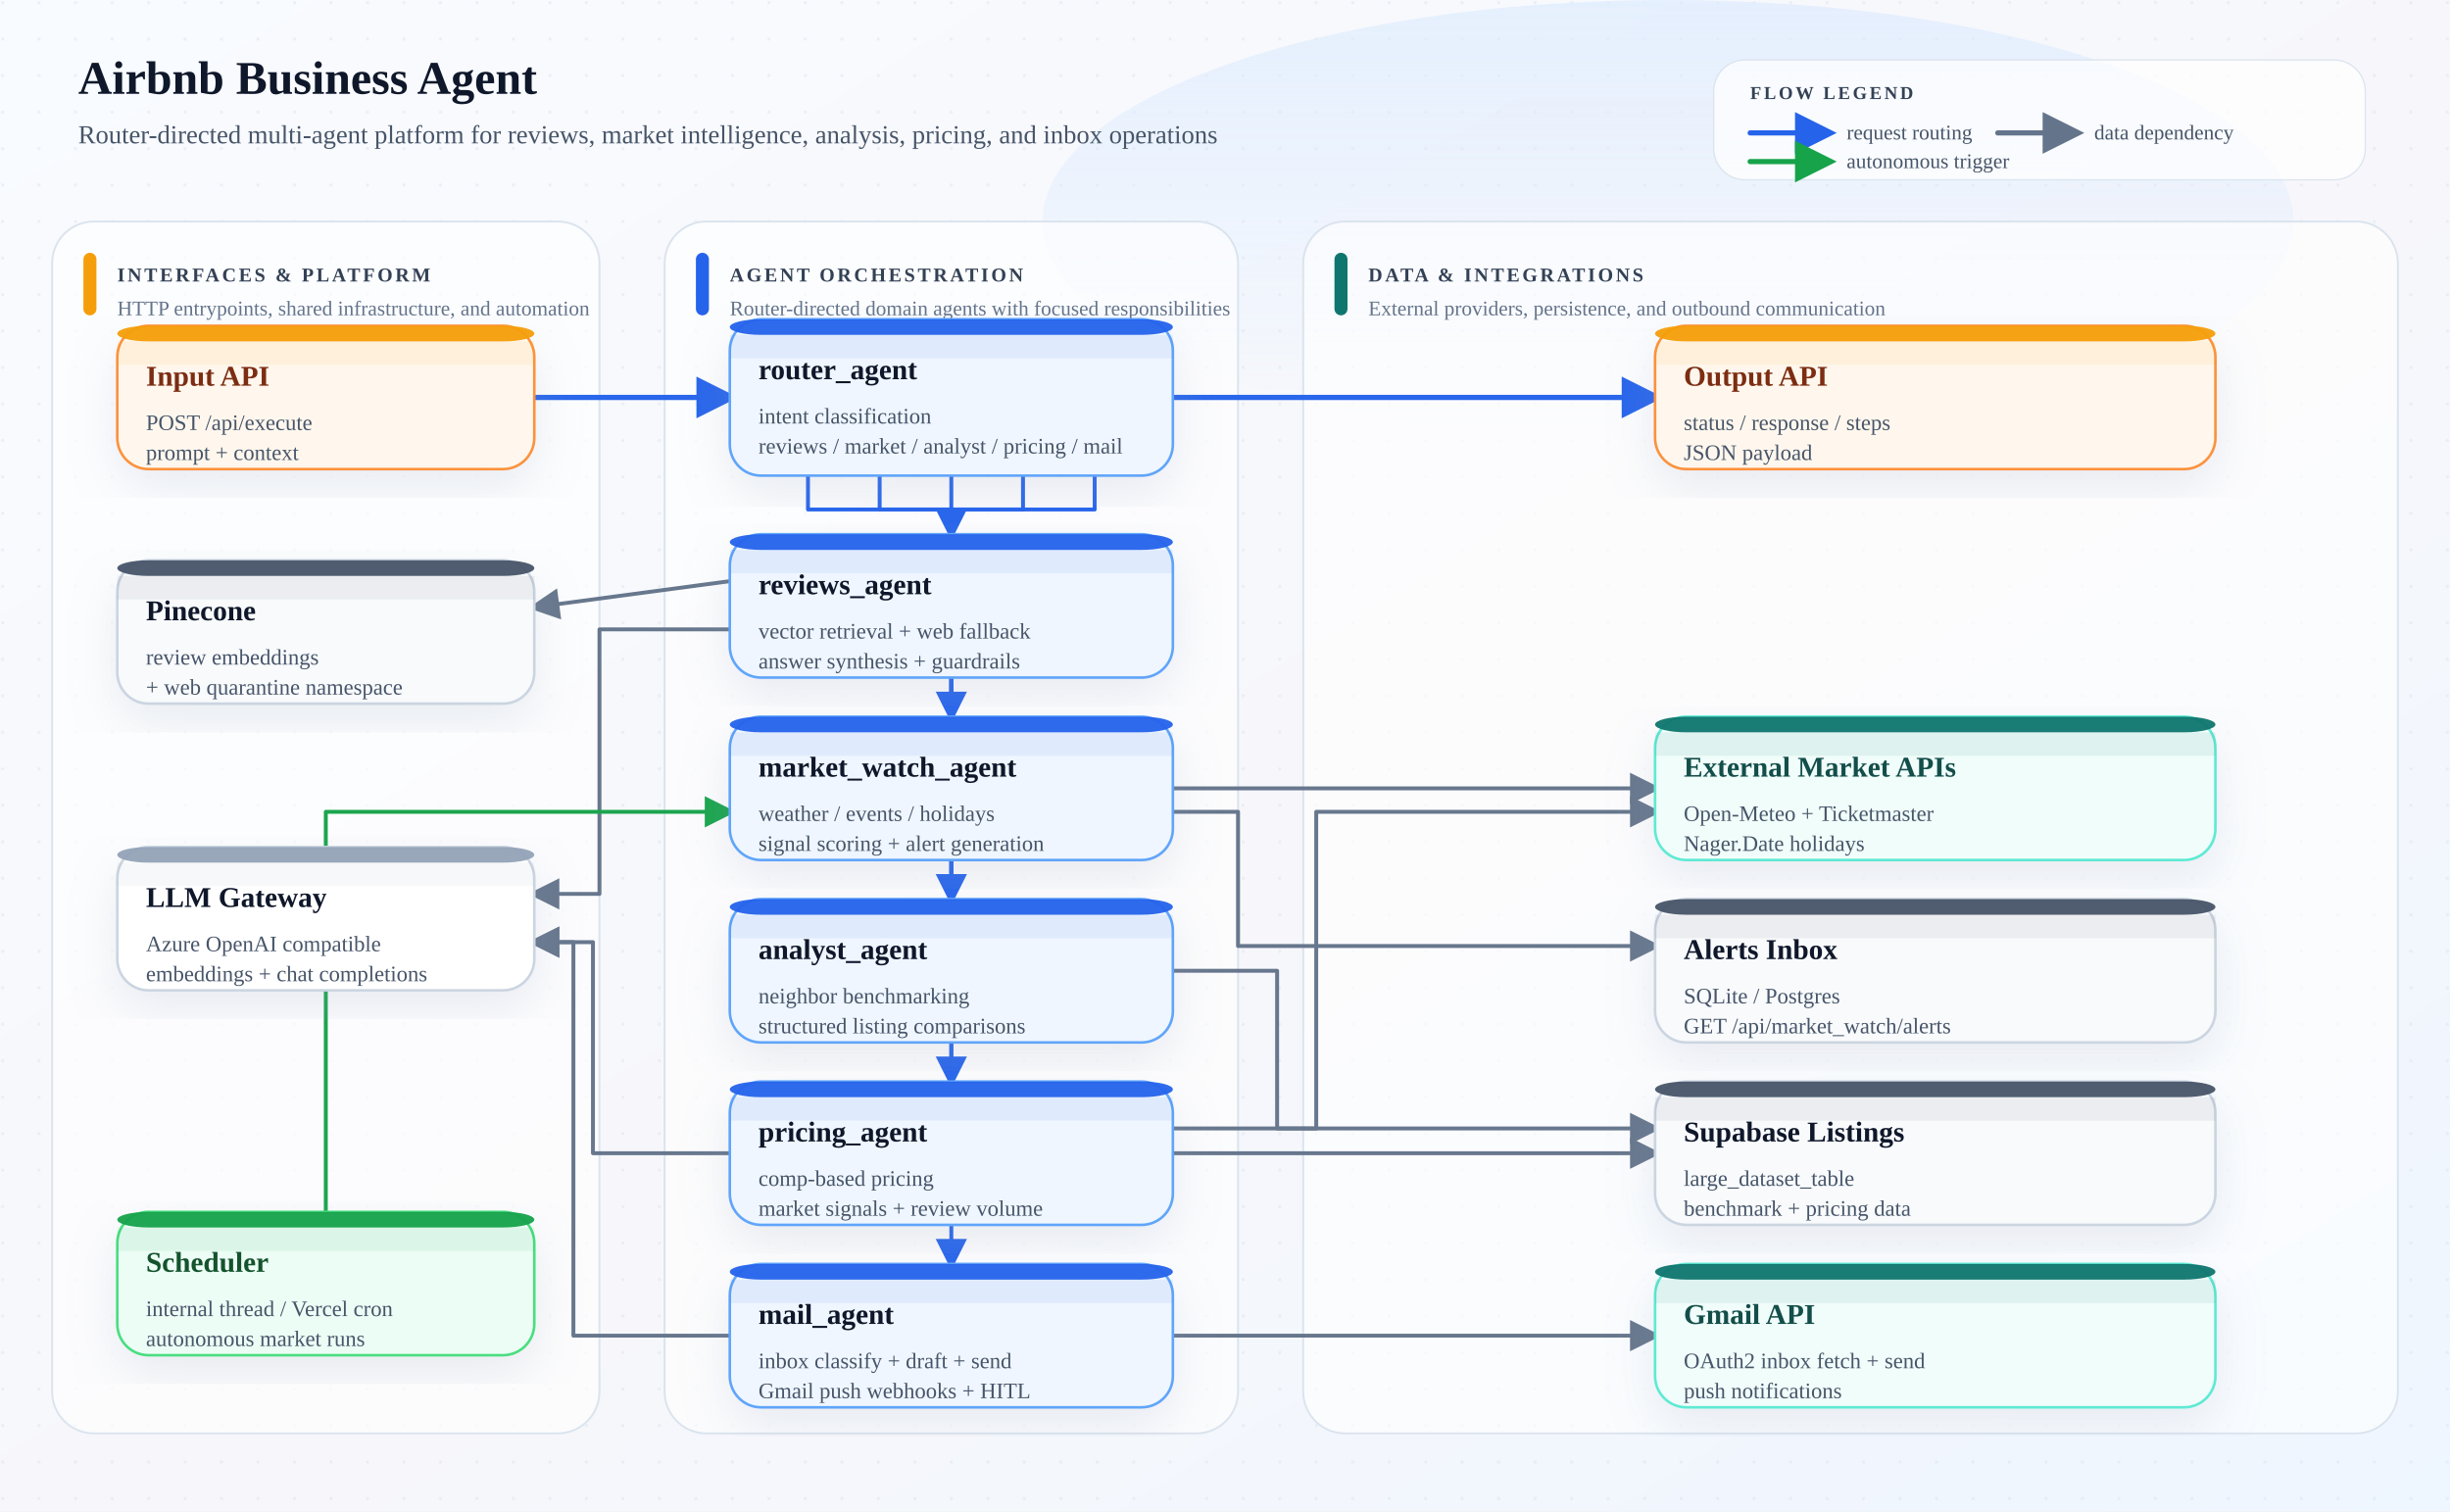
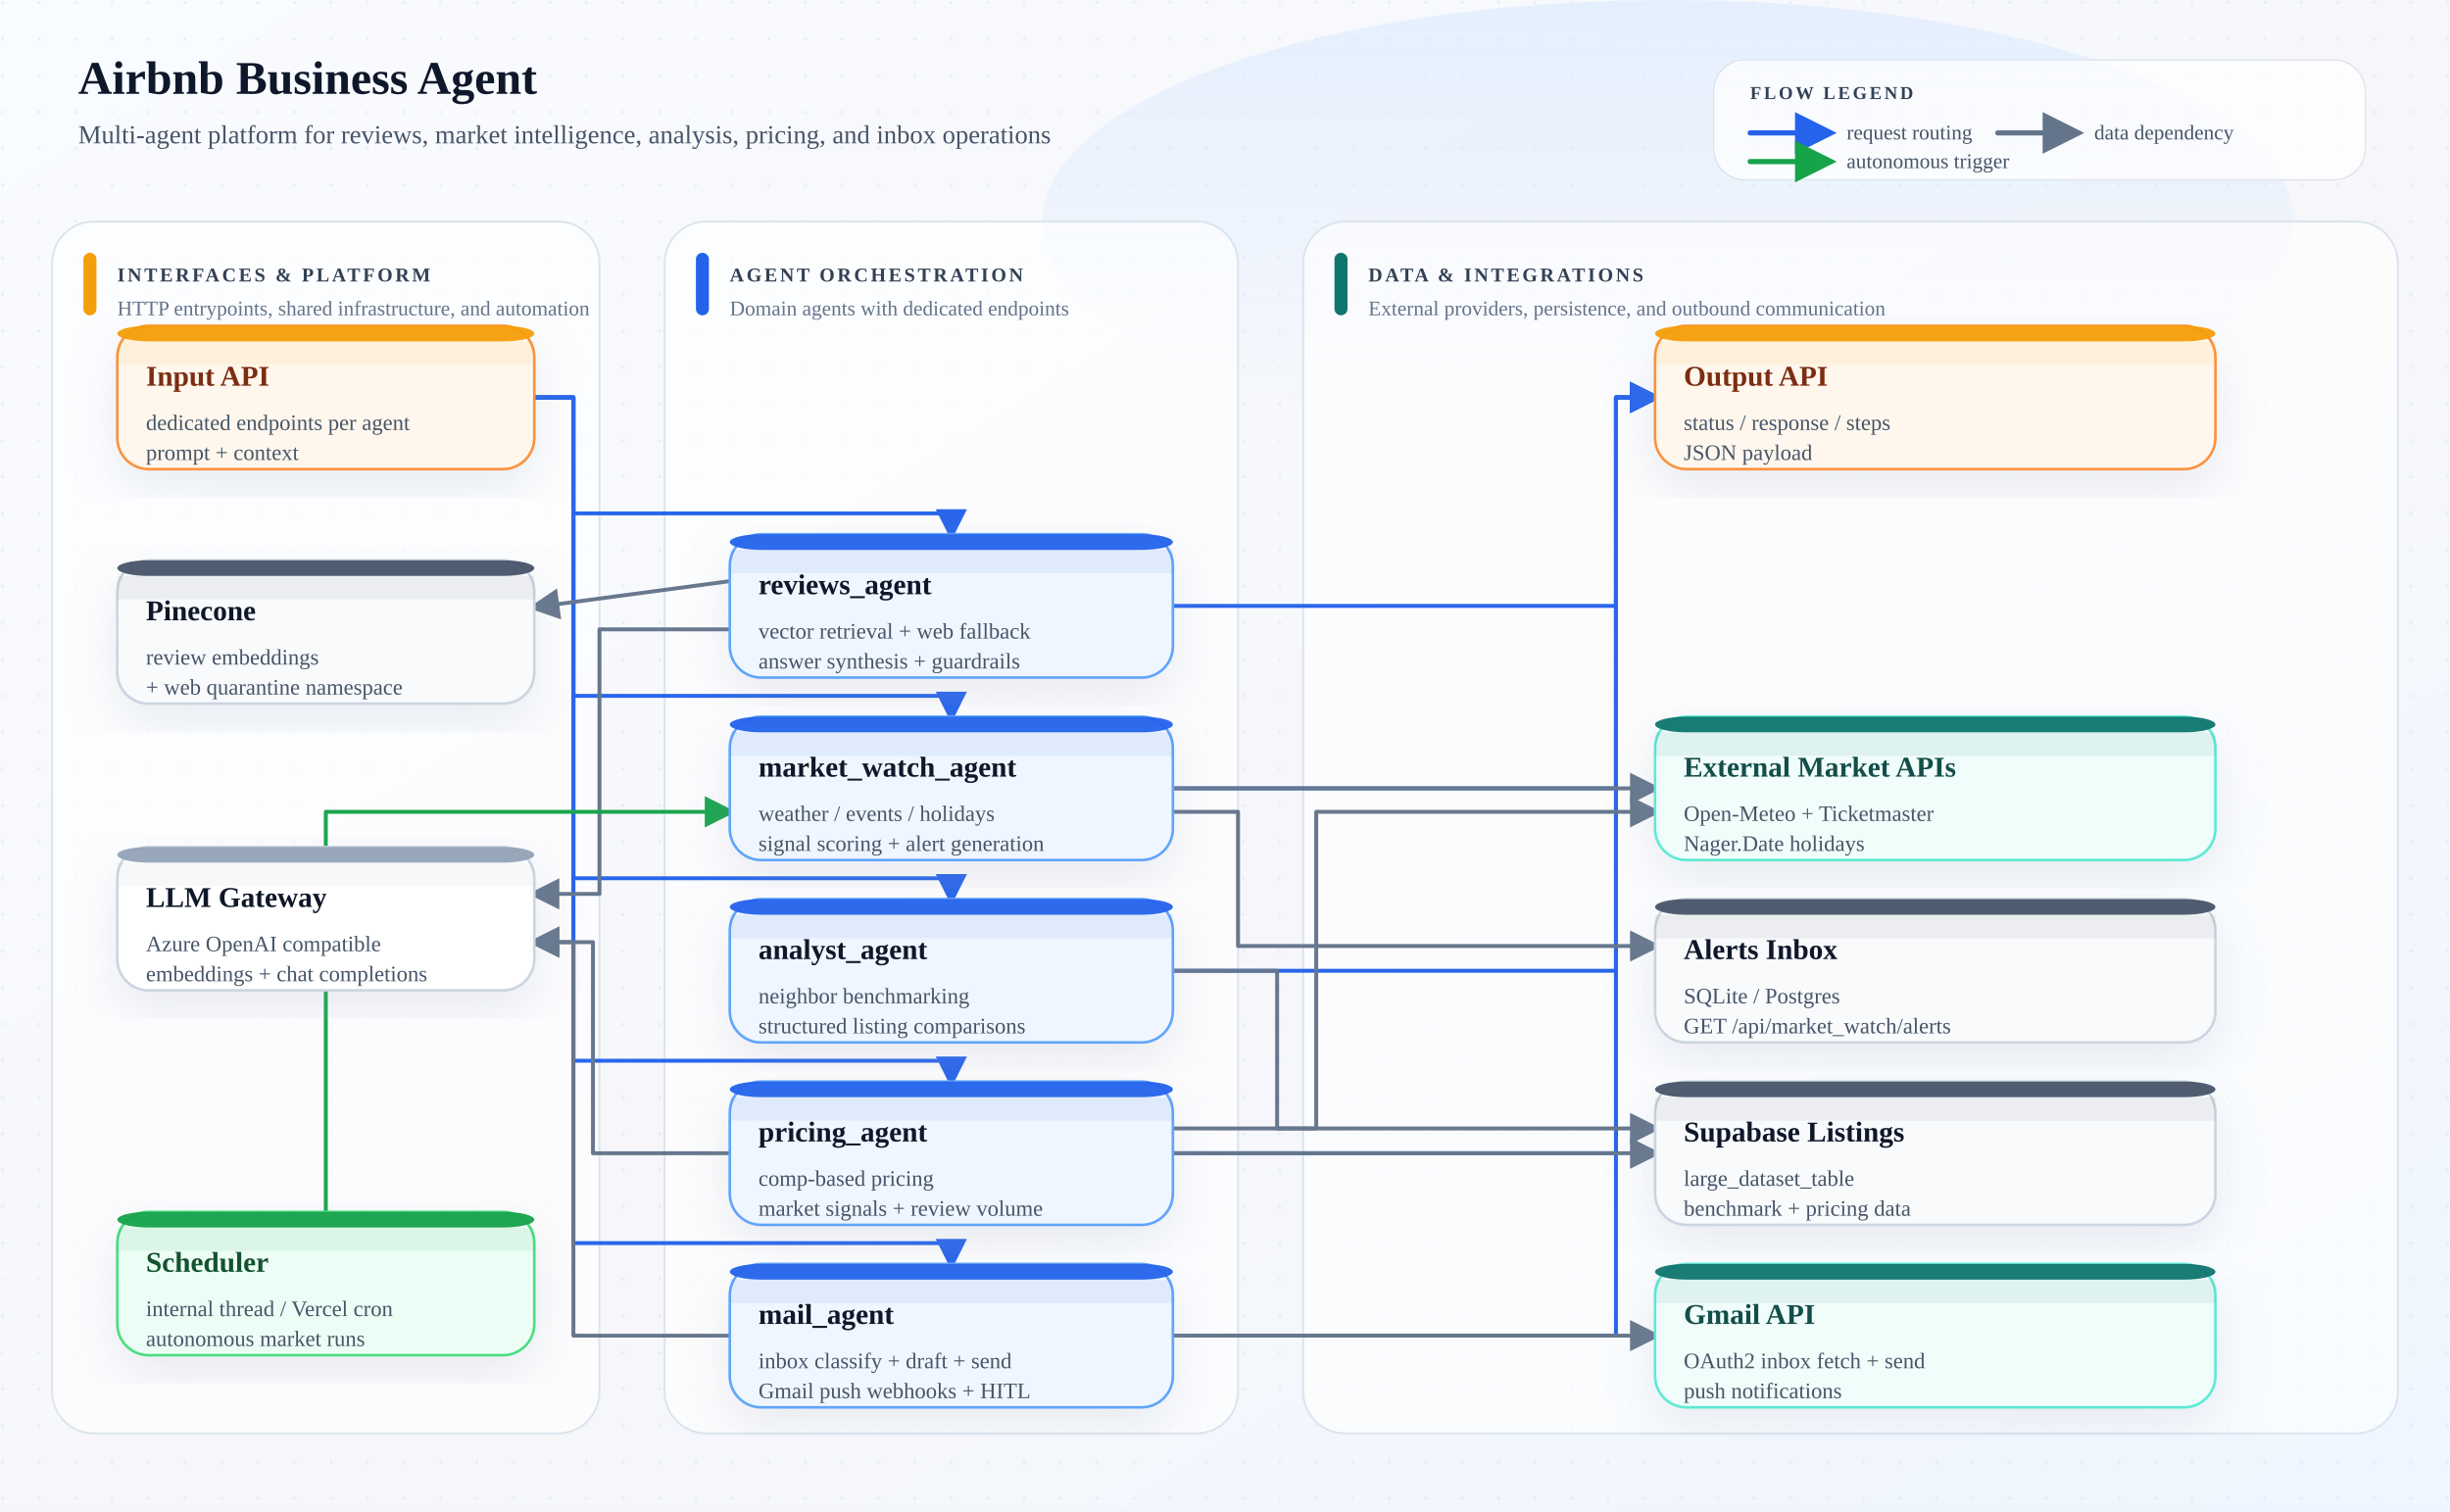
<svg xmlns="http://www.w3.org/2000/svg" width="1880" height="1160" viewBox="0 0 1880 1160" role="img" aria-labelledby="title desc">
  <defs>
    <linearGradient id="bgGradient" x1="0%" y1="0%" x2="100%" y2="100%">
      <stop offset="0%" stop-color="#f8fbff" />
      <stop offset="55%" stop-color="#f7f7fb" />
      <stop offset="100%" stop-color="#eef6ff" />
    </linearGradient>
    <linearGradient id="haloGradient" x1="0%" y1="0%" x2="0%" y2="100%">
      <stop offset="0%" stop-color="#dbeafe" stop-opacity="0.8" />
      <stop offset="100%" stop-color="#dbeafe" stop-opacity="0" />
    </linearGradient>
    <filter id="softShadow" x="-20%" y="-20%" width="140%" height="140%">
      <feDropShadow dx="0" dy="14" stdDeviation="18" flood-color="#94a3b8" flood-opacity="0.18" />
    </filter>
    <marker id="arrowControl" viewBox="0 0 10 10" refX="8" refY="5" markerWidth="8" markerHeight="8" orient="auto-start-reverse">
      <path d="M 0 0 L 10 5 L 0 10 z" fill="#2563eb" />
    </marker>
    <marker id="arrowData" viewBox="0 0 10 10" refX="8" refY="5" markerWidth="8" markerHeight="8" orient="auto-start-reverse">
      <path d="M 0 0 L 10 5 L 0 10 z" fill="#64748b" />
    </marker>
    <marker id="arrowSchedule" viewBox="0 0 10 10" refX="8" refY="5" markerWidth="8" markerHeight="8" orient="auto-start-reverse">
      <path d="M 0 0 L 10 5 L 0 10 z" fill="#16a34a" />
    </marker>
    <pattern id="dotGrid" width="28" height="28" patternUnits="userSpaceOnUse">
      <circle cx="2" cy="2" r="1.3" fill="#cbd5e1" opacity="0.28" />
    </pattern>
  </defs>
  <rect width="1880" height="1160" fill="url(#bgGradient)" />
  <rect width="1880" height="1160" fill="url(#dotGrid)" />
  <ellipse cx="1280" cy="170" rx="480" ry="170" fill="url(#haloGradient)" opacity="0.8" />
  <g>
    <text x="60" y="72" font-size="36" font-weight="800" fill="#0f172a">Airbnb Business Agent</text>
    <text x="60" y="110" font-size="20" font-weight="500" fill="#475569">
-       Router-directed multi-agent platform for reviews, market intelligence, analysis, pricing, and inbox operations
+       Multi-agent platform for reviews, market intelligence, analysis, pricing, and inbox operations
    </text>
  </g>
  <g transform="translate(1315 46)">
    <rect x="0" y="0" width="500" height="92" rx="24" fill="#ffffff" fill-opacity="0.72" stroke="#dbe4ee" />
    <text x="28" y="30" font-size="14" font-weight="800" letter-spacing="2" fill="#334155">FLOW LEGEND</text>
    <line x1="28" y1="56" x2="88" y2="56" stroke="#2563eb" stroke-width="4" stroke-linecap="round" marker-end="url(#arrowControl)" />
    <text x="102" y="61" font-size="16" font-weight="500" fill="#475569">request routing</text>
    <line x1="218" y1="56" x2="278" y2="56" stroke="#64748b" stroke-width="4" stroke-linecap="round" marker-end="url(#arrowData)" />
    <text x="292" y="61" font-size="16" font-weight="500" fill="#475569">data dependency</text>
    <line x1="28" y1="78" x2="88" y2="78" stroke="#16a34a" stroke-width="4" stroke-linecap="round" marker-end="url(#arrowSchedule)" />
    <text x="102" y="83" font-size="16" font-weight="500" fill="#475569">autonomous trigger</text>
  </g>
  <g>
    <rect x="40" y="170" width="420" height="930" rx="32" fill="#ffffff" fill-opacity="0.62" stroke="#dbe4ee" stroke-width="1.5" />
    <rect x="64" y="194" width="10" height="48" rx="5" fill="#f59e0b" />
    <text x="90" y="216" font-size="15" font-weight="800" letter-spacing="2" fill="#334155">INTERFACES &amp; PLATFORM</text>
    <text x="90" y="242" font-size="16" font-weight="500" fill="#64748b">
        HTTP entrypoints, shared infrastructure, and automation
      </text>
  </g>
  <g>
    <rect x="510" y="170" width="440" height="930" rx="32" fill="#ffffff" fill-opacity="0.62" stroke="#dbe4ee" stroke-width="1.5" />
    <rect x="534" y="194" width="10" height="48" rx="5" fill="#2563eb" />
    <text x="560" y="216" font-size="15" font-weight="800" letter-spacing="2" fill="#334155">AGENT ORCHESTRATION</text>
    <text x="560" y="242" font-size="16" font-weight="500" fill="#64748b">
-         Router-directed domain agents with focused responsibilities
+         Domain agents with dedicated endpoints
      </text>
  </g>
  <g>
    <rect x="1000" y="170" width="840" height="930" rx="32" fill="#ffffff" fill-opacity="0.62" stroke="#dbe4ee" stroke-width="1.5" />
    <rect x="1024" y="194" width="10" height="48" rx="5" fill="#0f766e" />
    <text x="1050" y="216" font-size="15" font-weight="800" letter-spacing="2" fill="#334155">DATA &amp; INTEGRATIONS</text>
    <text x="1050" y="242" font-size="16" font-weight="500" fill="#64748b">
        External providers, persistence, and outbound communication
      </text>
  </g>
  <g opacity="0.98">
-     <polyline points="410,305 560,305" fill="none" stroke="#2563eb" stroke-width="4" stroke-linecap="round" stroke-linejoin="round" marker-end="url(#arrowControl)" />
-     <polyline points="900,305 1270,305" fill="none" stroke="#2563eb" stroke-width="4" stroke-linecap="round" stroke-linejoin="round" marker-end="url(#arrowControl)" />
-     <polyline points="620,365 620,391 730,391 730,410" fill="none" stroke="#2563eb" stroke-width="3" stroke-linecap="round" stroke-linejoin="round" marker-end="url(#arrowControl)" />
-     <polyline points="675,365 675,391 730,391 730,550" fill="none" stroke="#2563eb" stroke-width="3" stroke-linecap="round" stroke-linejoin="round" marker-end="url(#arrowControl)" />
-     <polyline points="730,365 730,391 730,391 730,690" fill="none" stroke="#2563eb" stroke-width="3" stroke-linecap="round" stroke-linejoin="round" marker-end="url(#arrowControl)" />
-     <polyline points="785,365 785,391 730,391 730,830" fill="none" stroke="#2563eb" stroke-width="3" stroke-linecap="round" stroke-linejoin="round" marker-end="url(#arrowControl)" />
-     <polyline points="840,365 840,391 730,391 730,970" fill="none" stroke="#2563eb" stroke-width="3" stroke-linecap="round" stroke-linejoin="round" marker-end="url(#arrowControl)" />
+     <polyline points="410,305 440,305 440,394 730,394 730,410" fill="none" stroke="#2563eb" stroke-width="3" stroke-linecap="round" stroke-linejoin="round" marker-end="url(#arrowControl)" />
+     <polyline points="900,465 1240,465 1240,305 1270,305" fill="none" stroke="#2563eb" stroke-width="3" stroke-linecap="round" stroke-linejoin="round" marker-end="url(#arrowControl)" />
+     <polyline points="410,305 440,305 440,534 730,534 730,550" fill="none" stroke="#2563eb" stroke-width="3" stroke-linecap="round" stroke-linejoin="round" marker-end="url(#arrowControl)" />
+     <polyline points="900,605 1240,605 1240,305 1270,305" fill="none" stroke="#2563eb" stroke-width="3" stroke-linecap="round" stroke-linejoin="round" marker-end="url(#arrowControl)" />
+     <polyline points="410,305 440,305 440,674 730,674 730,690" fill="none" stroke="#2563eb" stroke-width="3" stroke-linecap="round" stroke-linejoin="round" marker-end="url(#arrowControl)" />
+     <polyline points="900,745 1240,745 1240,305 1270,305" fill="none" stroke="#2563eb" stroke-width="3" stroke-linecap="round" stroke-linejoin="round" marker-end="url(#arrowControl)" />
+     <polyline points="410,305 440,305 440,814 730,814 730,830" fill="none" stroke="#2563eb" stroke-width="3" stroke-linecap="round" stroke-linejoin="round" marker-end="url(#arrowControl)" />
+     <polyline points="900,885 1240,885 1240,305 1270,305" fill="none" stroke="#2563eb" stroke-width="3" stroke-linecap="round" stroke-linejoin="round" marker-end="url(#arrowControl)" />
+     <polyline points="410,305 440,305 440,954 730,954 730,970" fill="none" stroke="#2563eb" stroke-width="3" stroke-linecap="round" stroke-linejoin="round" marker-end="url(#arrowControl)" />
+     <polyline points="900,1025 1240,1025 1240,305 1270,305" fill="none" stroke="#2563eb" stroke-width="3" stroke-linecap="round" stroke-linejoin="round" marker-end="url(#arrowControl)" />
    <polyline points="560,446 410,466" fill="none" stroke="#64748b" stroke-width="3" stroke-linecap="round" stroke-linejoin="round" marker-end="url(#arrowData)" />
    <polyline points="560,483 460,483 460,686 410,686" fill="none" stroke="#64748b" stroke-width="3" stroke-linecap="round" stroke-linejoin="round" marker-end="url(#arrowData)" />
    <polyline points="560,885 455,885 455,723 410,723" fill="none" stroke="#64748b" stroke-width="3" stroke-linecap="round" stroke-linejoin="round" marker-end="url(#arrowData)" />
    <polyline points="560,1025 440,1025 440,723 410,723" fill="none" stroke="#64748b" stroke-width="3" stroke-linecap="round" stroke-linejoin="round" marker-end="url(#arrowData)" />
    <polyline points="900,605 1270,605" fill="none" stroke="#64748b" stroke-width="3" stroke-linecap="round" stroke-linejoin="round" marker-end="url(#arrowData)" />
    <polyline points="900,623 950,623 950,726 1270,726" fill="none" stroke="#64748b" stroke-width="3" stroke-linecap="round" stroke-linejoin="round" marker-end="url(#arrowData)" />
    <polyline points="900,745 980,745 980,866 1270,866" fill="none" stroke="#64748b" stroke-width="3" stroke-linecap="round" stroke-linejoin="round" marker-end="url(#arrowData)" />
    <polyline points="900,885 1270,885" fill="none" stroke="#64748b" stroke-width="3" stroke-linecap="round" stroke-linejoin="round" marker-end="url(#arrowData)" />
    <polyline points="900,866 1010,866 1010,623 1270,623" fill="none" stroke="#64748b" stroke-width="3" stroke-linecap="round" stroke-linejoin="round" marker-end="url(#arrowData)" />
    <polyline points="900,1025 1270,1025" fill="none" stroke="#64748b" stroke-width="3" stroke-linecap="round" stroke-linejoin="round" marker-end="url(#arrowData)" />
    <polyline points="250,930 250,623 560,623" fill="none" stroke="#16a34a" stroke-width="3" stroke-linecap="round" stroke-linejoin="round" marker-end="url(#arrowSchedule)" />
  </g>
  <g>
    <rect x="90" y="250" width="320" height="110" rx="24" fill="#fff7ed" stroke="#fb923c" stroke-width="2" filter="url(#softShadow)" />
    <rect x="90" y="250" width="320" height="12" rx="24" fill="#f59e0b" opacity="0.95" />
    <rect x="90" y="262" width="320" height="18" fill="#f59e0b" opacity="0.08" />
    <text x="112" y="296" font-size="22" font-weight="700" fill="#7c2d12">Input API</text>
    <text x="112" y="330" font-size="17" font-weight="500" fill="#475569">
-       <tspan x="112" dy="0">POST /api/execute</tspan>
+       <tspan x="112" dy="0">dedicated endpoints per agent</tspan>
      <tspan x="112" dy="23">prompt + context</tspan>
-     </text>
-   </g>
-   <g>
-     <rect x="560" y="245" width="340" height="120" rx="24" fill="#eff6ff" stroke="#60a5fa" stroke-width="2" filter="url(#softShadow)" />
-     <rect x="560" y="245" width="340" height="12" rx="24" fill="#2563eb" opacity="0.95" />
-     <rect x="560" y="257" width="340" height="18" fill="#2563eb" opacity="0.08" />
-     <text x="582" y="291" font-size="22" font-weight="700" fill="#0f172a">router_agent</text>
-     <text x="582" y="325" font-size="17" font-weight="500" fill="#475569">
-       <tspan x="582" dy="0">intent classification</tspan>
-       <tspan x="582" dy="23">reviews / market / analyst / pricing / mail</tspan>
    </text>
  </g>
  <g>
    <rect x="1270" y="250" width="430" height="110" rx="24" fill="#fff7ed" stroke="#fb923c" stroke-width="2" filter="url(#softShadow)" />
    <rect x="1270" y="250" width="430" height="12" rx="24" fill="#f59e0b" opacity="0.95" />
    <rect x="1270" y="262" width="430" height="18" fill="#f59e0b" opacity="0.08" />
    <text x="1292" y="296" font-size="22" font-weight="700" fill="#7c2d12">Output API</text>
    <text x="1292" y="330" font-size="17" font-weight="500" fill="#475569">
      <tspan x="1292" dy="0">status / response / steps</tspan>
      <tspan x="1292" dy="23">JSON payload</tspan>
    </text>
  </g>
  <g>
    <rect x="560" y="410" width="340" height="110" rx="24" fill="#eff6ff" stroke="#60a5fa" stroke-width="2" filter="url(#softShadow)" />
    <rect x="560" y="410" width="340" height="12" rx="24" fill="#2563eb" opacity="0.95" />
    <rect x="560" y="422" width="340" height="18" fill="#2563eb" opacity="0.08" />
    <text x="582" y="456" font-size="22" font-weight="700" fill="#0f172a">reviews_agent</text>
    <text x="582" y="490" font-size="17" font-weight="500" fill="#475569">
      <tspan x="582" dy="0">vector retrieval + web fallback</tspan>
      <tspan x="582" dy="23">answer synthesis + guardrails</tspan>
    </text>
  </g>
  <g>
    <rect x="560" y="550" width="340" height="110" rx="24" fill="#eff6ff" stroke="#60a5fa" stroke-width="2" filter="url(#softShadow)" />
    <rect x="560" y="550" width="340" height="12" rx="24" fill="#2563eb" opacity="0.95" />
    <rect x="560" y="562" width="340" height="18" fill="#2563eb" opacity="0.08" />
    <text x="582" y="596" font-size="22" font-weight="700" fill="#0f172a">market_watch_agent</text>
    <text x="582" y="630" font-size="17" font-weight="500" fill="#475569">
      <tspan x="582" dy="0">weather / events / holidays</tspan>
      <tspan x="582" dy="23">signal scoring + alert generation</tspan>
    </text>
  </g>
  <g>
    <rect x="560" y="690" width="340" height="110" rx="24" fill="#eff6ff" stroke="#60a5fa" stroke-width="2" filter="url(#softShadow)" />
    <rect x="560" y="690" width="340" height="12" rx="24" fill="#2563eb" opacity="0.95" />
    <rect x="560" y="702" width="340" height="18" fill="#2563eb" opacity="0.08" />
    <text x="582" y="736" font-size="22" font-weight="700" fill="#0f172a">analyst_agent</text>
    <text x="582" y="770" font-size="17" font-weight="500" fill="#475569">
      <tspan x="582" dy="0">neighbor benchmarking</tspan>
      <tspan x="582" dy="23">structured listing comparisons</tspan>
    </text>
  </g>
  <g>
    <rect x="560" y="830" width="340" height="110" rx="24" fill="#eff6ff" stroke="#60a5fa" stroke-width="2" filter="url(#softShadow)" />
    <rect x="560" y="830" width="340" height="12" rx="24" fill="#2563eb" opacity="0.95" />
    <rect x="560" y="842" width="340" height="18" fill="#2563eb" opacity="0.08" />
    <text x="582" y="876" font-size="22" font-weight="700" fill="#0f172a">pricing_agent</text>
    <text x="582" y="910" font-size="17" font-weight="500" fill="#475569">
      <tspan x="582" dy="0">comp-based pricing</tspan>
      <tspan x="582" dy="23">market signals + review volume</tspan>
    </text>
  </g>
  <g>
    <rect x="560" y="970" width="340" height="110" rx="24" fill="#eff6ff" stroke="#60a5fa" stroke-width="2" filter="url(#softShadow)" />
    <rect x="560" y="970" width="340" height="12" rx="24" fill="#2563eb" opacity="0.95" />
    <rect x="560" y="982" width="340" height="18" fill="#2563eb" opacity="0.08" />
    <text x="582" y="1016" font-size="22" font-weight="700" fill="#0f172a">mail_agent</text>
    <text x="582" y="1050" font-size="17" font-weight="500" fill="#475569">
      <tspan x="582" dy="0">inbox classify + draft + send</tspan>
      <tspan x="582" dy="23">Gmail push webhooks + HITL</tspan>
    </text>
  </g>
  <g>
    <rect x="90" y="430" width="320" height="110" rx="24" fill="#f8fafc" stroke="#cbd5e1" stroke-width="2" filter="url(#softShadow)" />
    <rect x="90" y="430" width="320" height="12" rx="24" fill="#475569" opacity="0.95" />
    <rect x="90" y="442" width="320" height="18" fill="#475569" opacity="0.08" />
    <text x="112" y="476" font-size="22" font-weight="700" fill="#0f172a">Pinecone</text>
    <text x="112" y="510" font-size="17" font-weight="500" fill="#475569">
      <tspan x="112" dy="0">review embeddings</tspan>
      <tspan x="112" dy="23">+ web quarantine namespace</tspan>
    </text>
  </g>
  <g>
    <rect x="90" y="650" width="320" height="110" rx="24" fill="#ffffff" stroke="#cbd5e1" stroke-width="2" filter="url(#softShadow)" />
    <rect x="90" y="650" width="320" height="12" rx="24" fill="#94a3b8" opacity="0.95" />
    <rect x="90" y="662" width="320" height="18" fill="#94a3b8" opacity="0.08" />
    <text x="112" y="696" font-size="22" font-weight="700" fill="#0f172a">LLM Gateway</text>
    <text x="112" y="730" font-size="17" font-weight="500" fill="#475569">
      <tspan x="112" dy="0">Azure OpenAI compatible</tspan>
      <tspan x="112" dy="23">embeddings + chat completions</tspan>
    </text>
  </g>
  <g>
    <rect x="90" y="930" width="320" height="110" rx="24" fill="#ecfdf5" stroke="#4ade80" stroke-width="2" filter="url(#softShadow)" />
    <rect x="90" y="930" width="320" height="12" rx="24" fill="#16a34a" opacity="0.95" />
    <rect x="90" y="942" width="320" height="18" fill="#16a34a" opacity="0.08" />
    <text x="112" y="976" font-size="22" font-weight="700" fill="#14532d">Scheduler</text>
    <text x="112" y="1010" font-size="17" font-weight="500" fill="#475569">
      <tspan x="112" dy="0">internal thread / Vercel cron</tspan>
      <tspan x="112" dy="23">autonomous market runs</tspan>
    </text>
  </g>
  <g>
    <rect x="1270" y="550" width="430" height="110" rx="24" fill="#f0fdfa" stroke="#5eead4" stroke-width="2" filter="url(#softShadow)" />
    <rect x="1270" y="550" width="430" height="12" rx="24" fill="#0f766e" opacity="0.95" />
    <rect x="1270" y="562" width="430" height="18" fill="#0f766e" opacity="0.08" />
    <text x="1292" y="596" font-size="22" font-weight="700" fill="#134e4a">External Market APIs</text>
    <text x="1292" y="630" font-size="17" font-weight="500" fill="#475569">
      <tspan x="1292" dy="0">Open-Meteo + Ticketmaster</tspan>
      <tspan x="1292" dy="23">Nager.Date holidays</tspan>
    </text>
  </g>
  <g>
    <rect x="1270" y="690" width="430" height="110" rx="24" fill="#f8fafc" stroke="#cbd5e1" stroke-width="2" filter="url(#softShadow)" />
    <rect x="1270" y="690" width="430" height="12" rx="24" fill="#475569" opacity="0.95" />
    <rect x="1270" y="702" width="430" height="18" fill="#475569" opacity="0.08" />
    <text x="1292" y="736" font-size="22" font-weight="700" fill="#0f172a">Alerts Inbox</text>
    <text x="1292" y="770" font-size="17" font-weight="500" fill="#475569">
      <tspan x="1292" dy="0">SQLite / Postgres</tspan>
      <tspan x="1292" dy="23">GET /api/market_watch/alerts</tspan>
    </text>
  </g>
  <g>
    <rect x="1270" y="830" width="430" height="110" rx="24" fill="#f8fafc" stroke="#cbd5e1" stroke-width="2" filter="url(#softShadow)" />
    <rect x="1270" y="830" width="430" height="12" rx="24" fill="#475569" opacity="0.95" />
    <rect x="1270" y="842" width="430" height="18" fill="#475569" opacity="0.08" />
    <text x="1292" y="876" font-size="22" font-weight="700" fill="#0f172a">Supabase Listings</text>
    <text x="1292" y="910" font-size="17" font-weight="500" fill="#475569">
      <tspan x="1292" dy="0">large_dataset_table</tspan>
      <tspan x="1292" dy="23">benchmark + pricing data</tspan>
    </text>
  </g>
  <g>
    <rect x="1270" y="970" width="430" height="110" rx="24" fill="#f0fdfa" stroke="#5eead4" stroke-width="2" filter="url(#softShadow)" />
    <rect x="1270" y="970" width="430" height="12" rx="24" fill="#0f766e" opacity="0.95" />
    <rect x="1270" y="982" width="430" height="18" fill="#0f766e" opacity="0.08" />
    <text x="1292" y="1016" font-size="22" font-weight="700" fill="#134e4a">Gmail API</text>
    <text x="1292" y="1050" font-size="17" font-weight="500" fill="#475569">
      <tspan x="1292" dy="0">OAuth2 inbox fetch + send</tspan>
      <tspan x="1292" dy="23">push notifications</tspan>
    </text>
  </g>
</svg>
